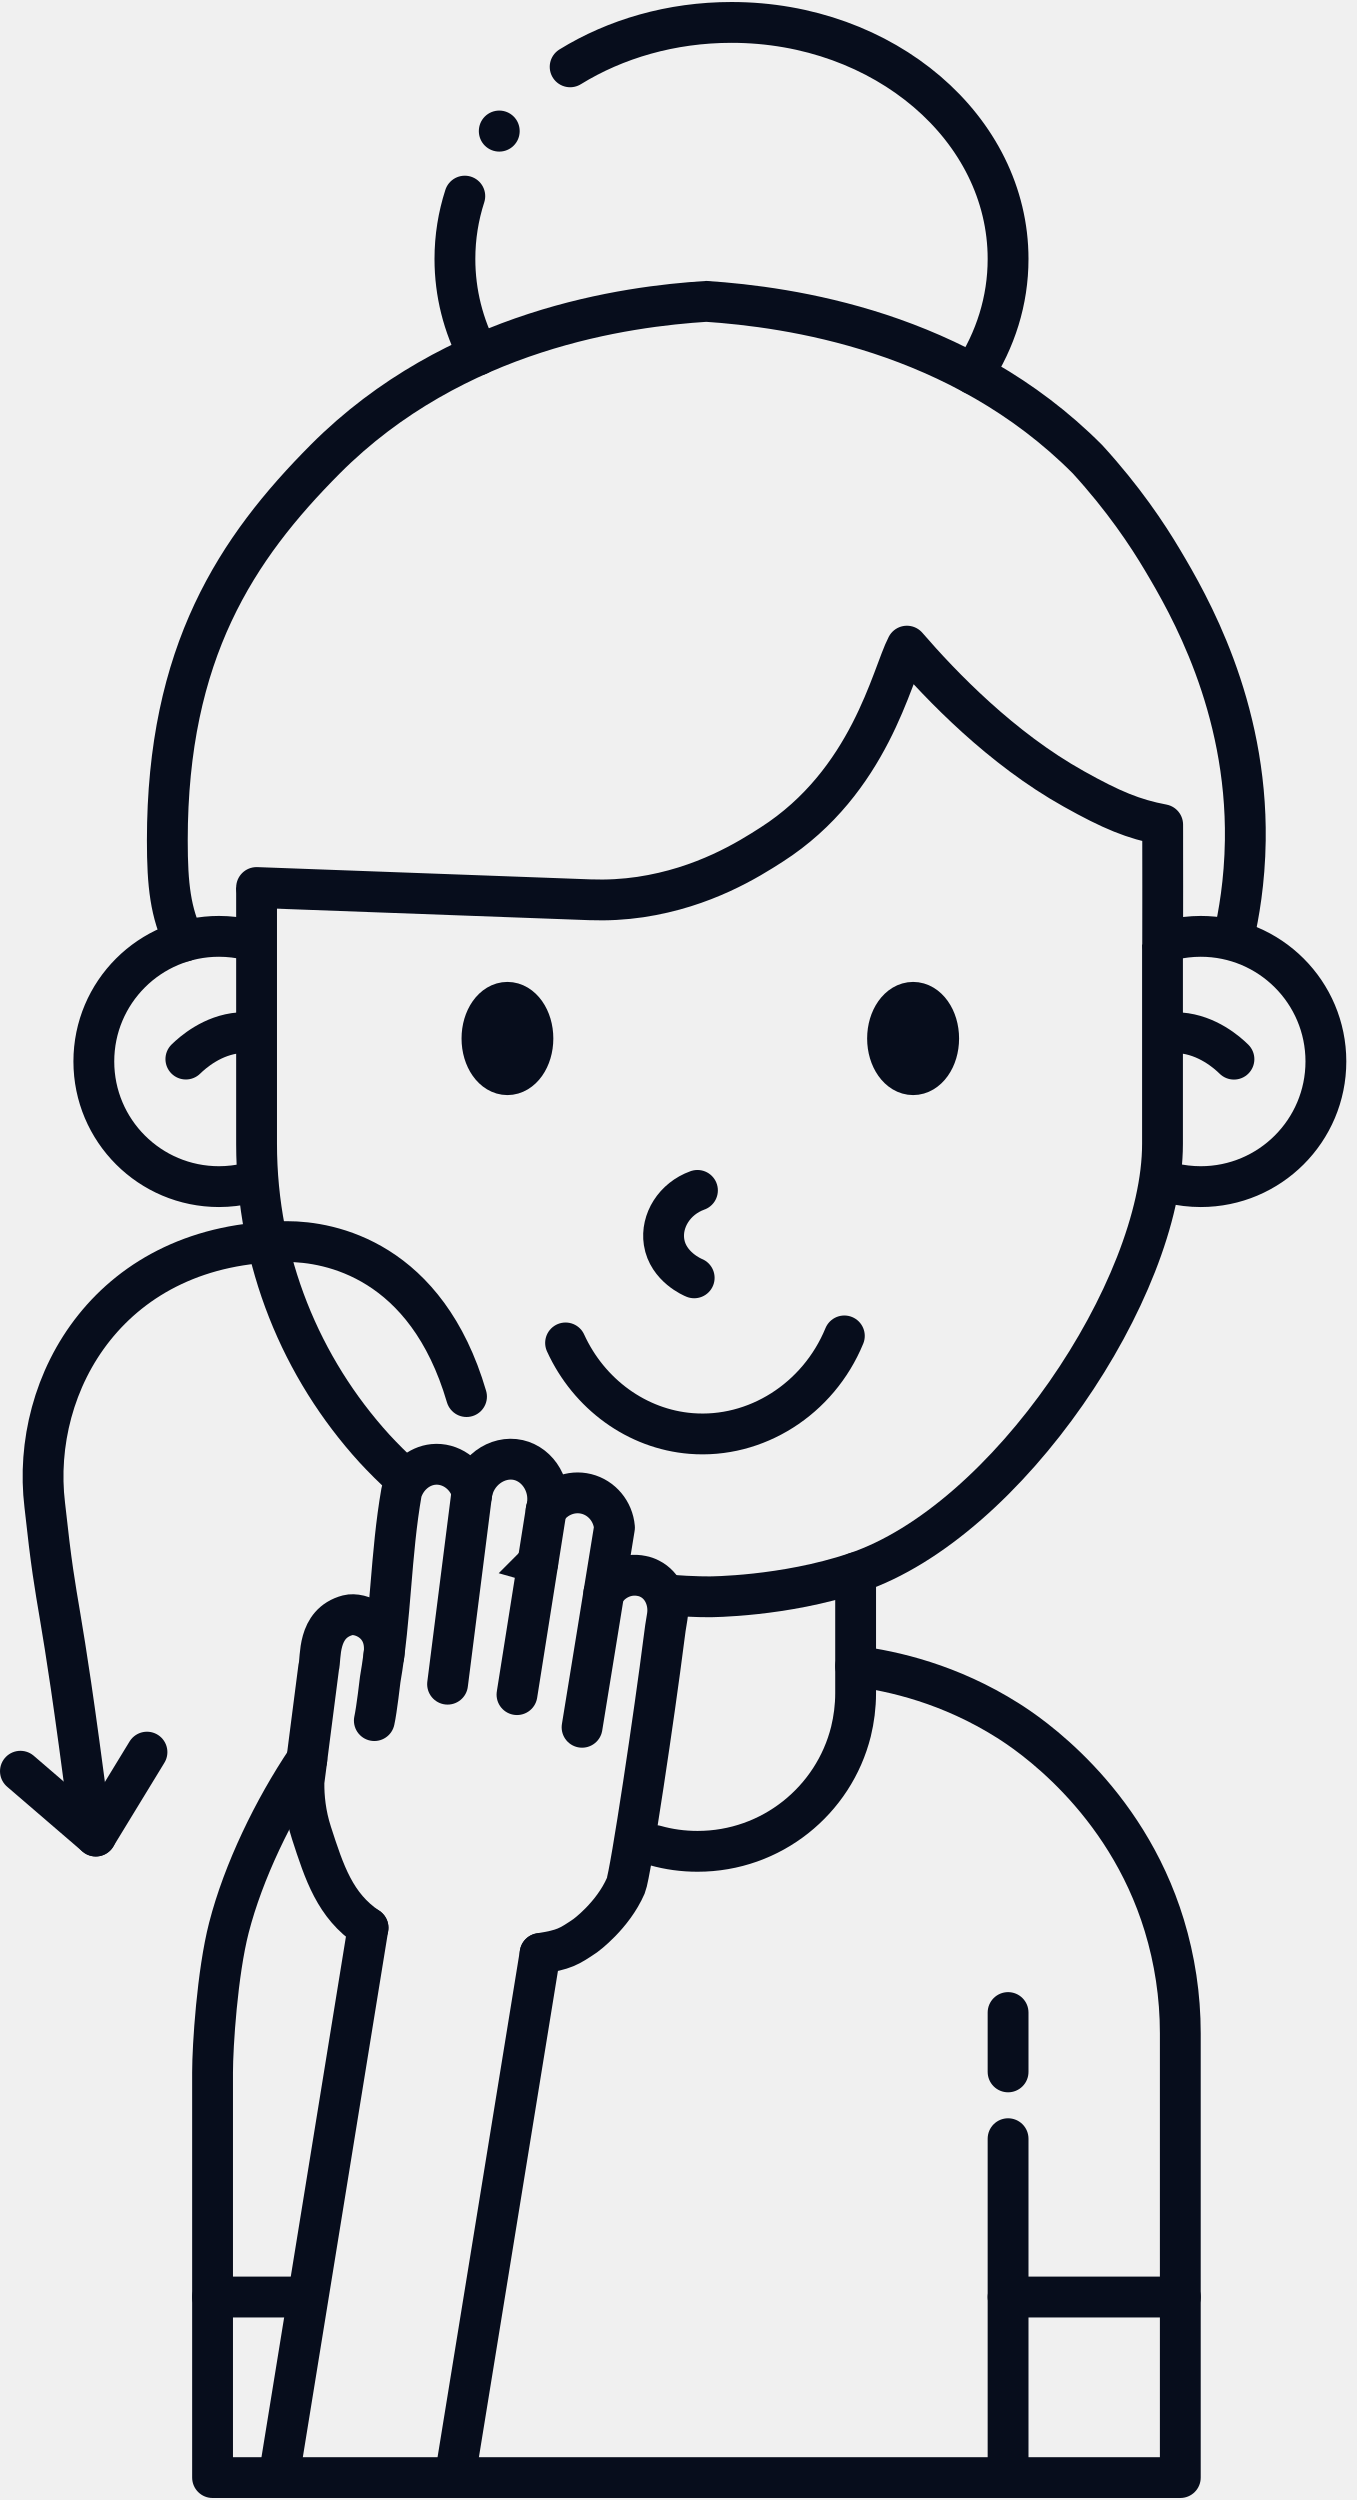
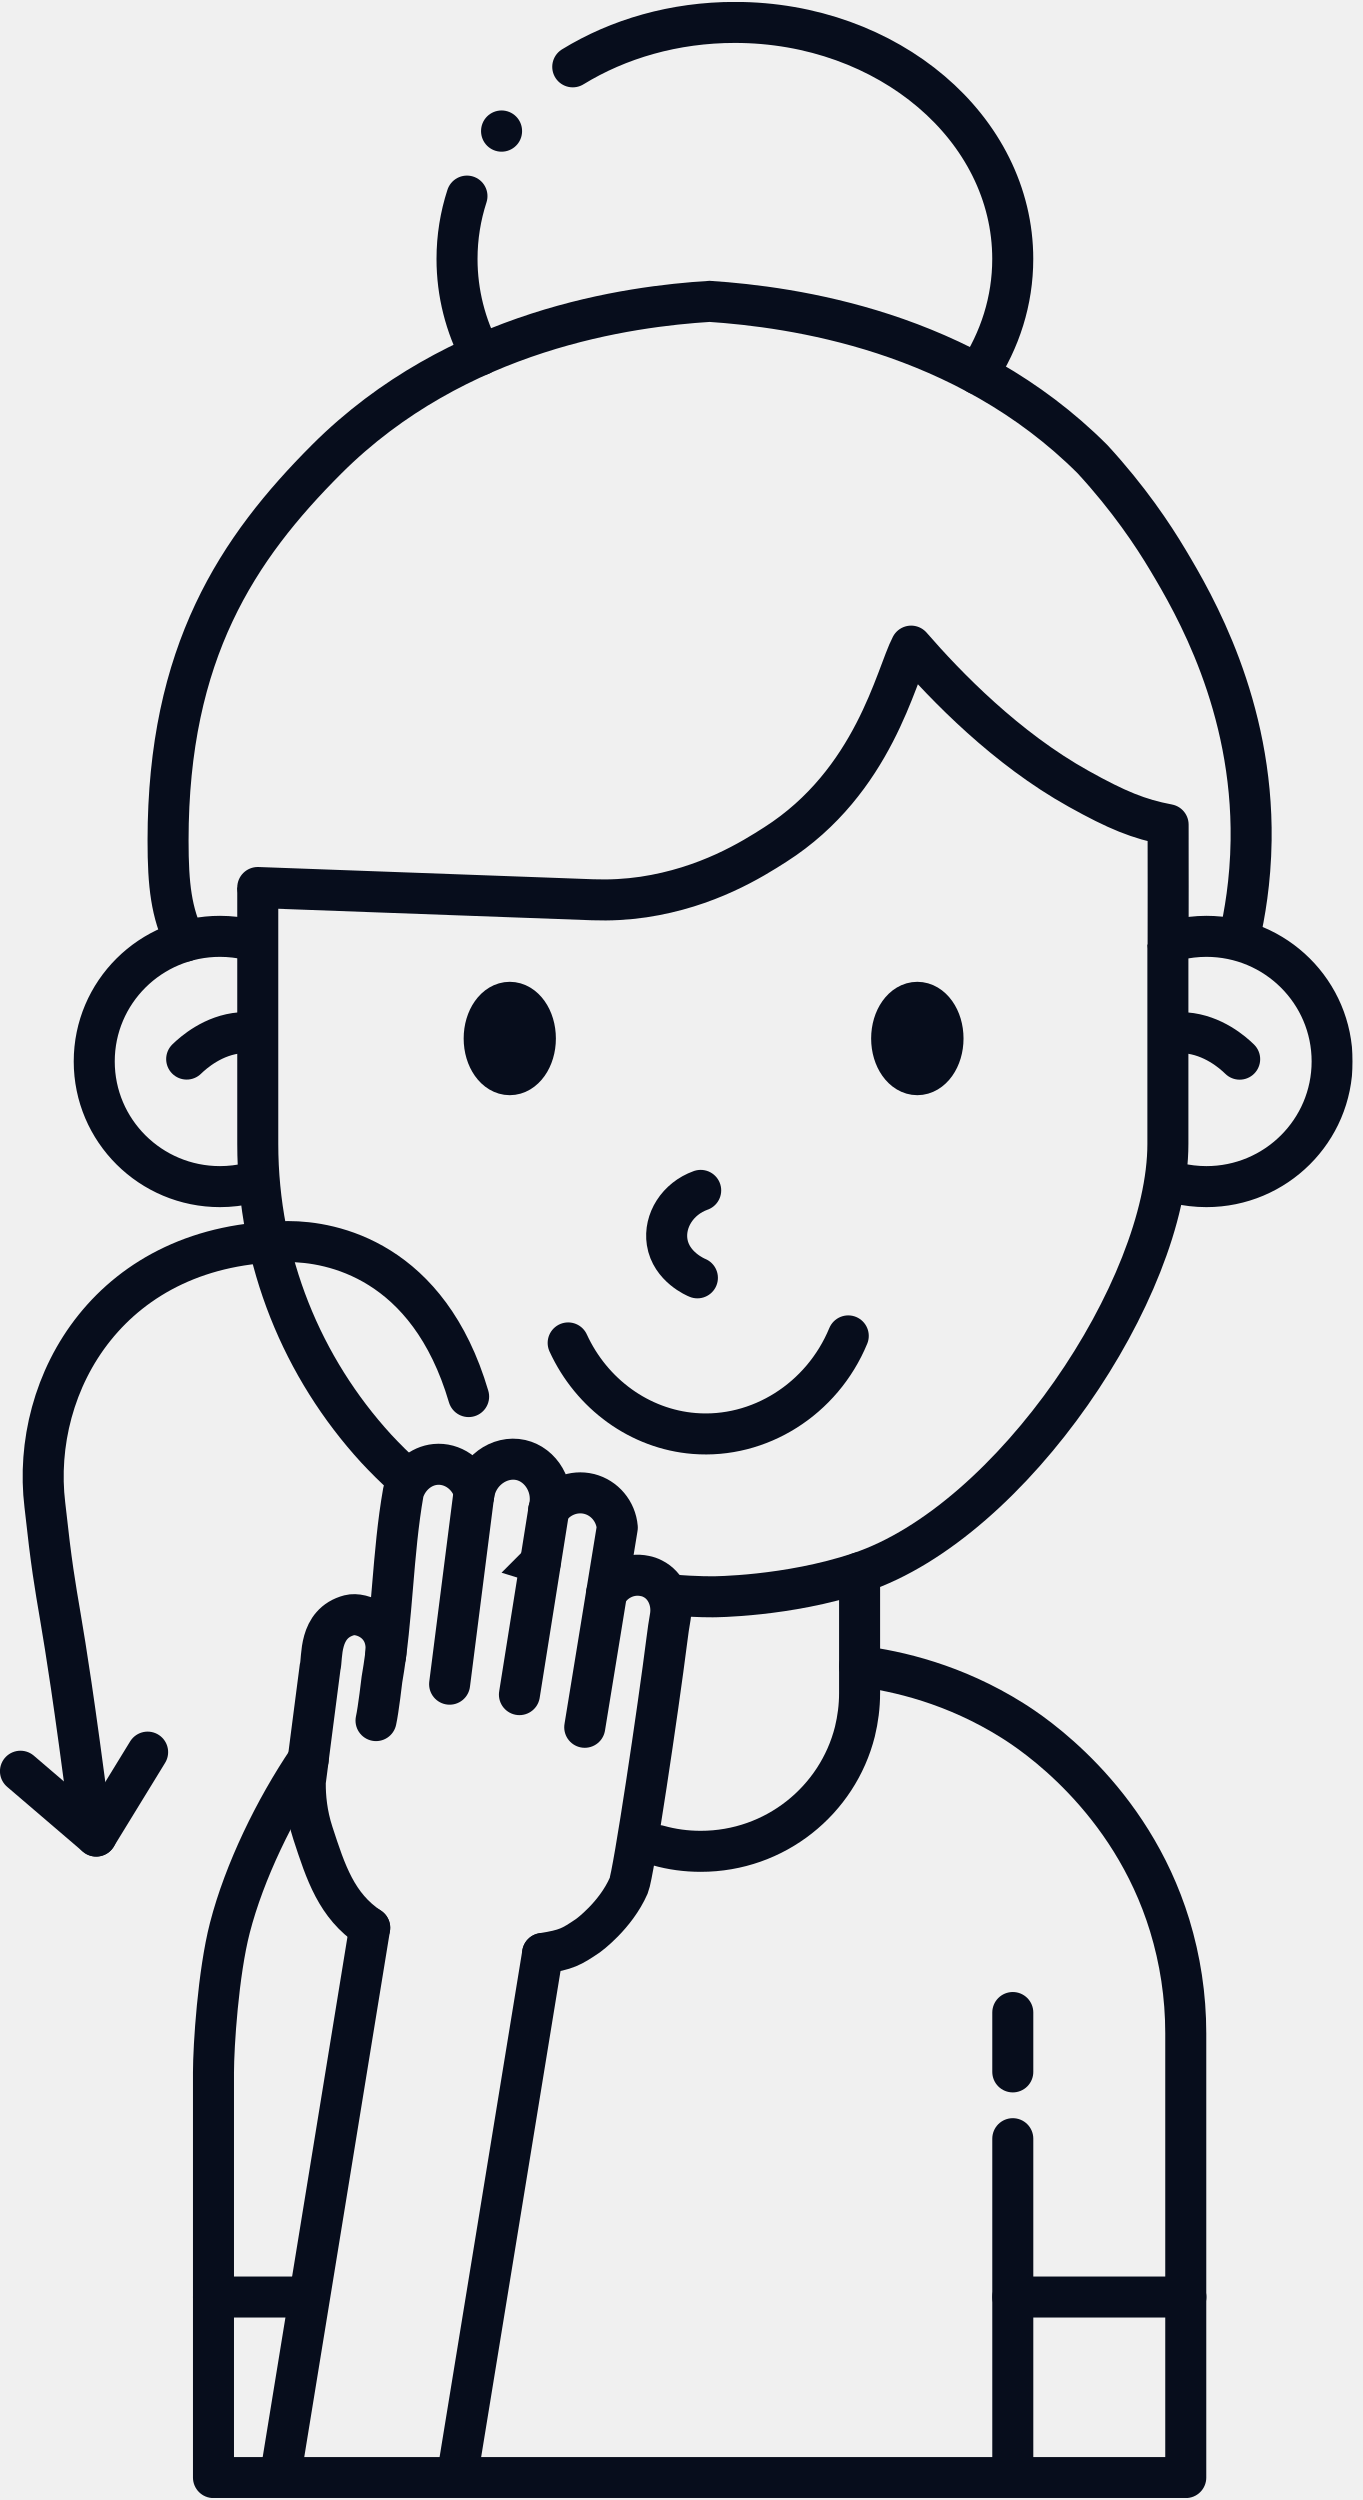
- <svg xmlns="http://www.w3.org/2000/svg" width="115" height="212" viewBox="0 0 115 212" fill="none">
-   <g clip-path="url(#clip0_177_268)">
-     <path d="M51.721 134.454C51.589 134.426 51.458 134.391 51.326 134.364" stroke="#070D1C" stroke-width="3.462" stroke-miterlimit="10" />
-     <path d="M56.339 135.208C57.101 135.291 57.71 135.333 58.133 135.354C59.005 135.402 59.719 135.409 60.162 135.409C60.162 135.409 66.463 135.409 72.55 133.366C85.465 129.031 98.58 109.234 98.58 97.005V80.095" stroke="#070D1C" stroke-width="3.462" stroke-miterlimit="10" />
-     <path d="M45.745 132.605C45.696 132.584 45.648 132.563 45.599 132.549C45.606 132.542 45.599 132.542 45.599 132.542C45.364 132.452 45.128 132.355 44.9 132.251" stroke="#070D1C" stroke-width="3.462" stroke-miterlimit="10" />
-     <path d="M21.757 75.261V97.005C21.764 106.949 25.545 116.013 31.743 122.827C32.428 123.568 33.356 124.517 34.513 125.555" stroke="#070D1C" stroke-width="3.462" stroke-miterlimit="10" />
-     <path d="M45.745 132.605C45.461 132.494 45.177 132.376 44.9 132.251" stroke="#070D1C" stroke-width="3.462" stroke-miterlimit="10" />
-     <path d="M47.96 113.88C49.941 118.222 54.013 121.193 58.597 121.56C64.074 122.003 69.385 118.672 71.601 113.285" stroke="#070D1C" stroke-width="3.462" stroke-miterlimit="10" stroke-linecap="round" />
-     <path d="M43.03 91.133C44.223 91.133 45.191 89.759 45.191 88.065C45.191 86.371 44.223 84.997 43.03 84.997C41.837 84.997 40.87 86.371 40.87 88.065C40.87 89.759 41.837 91.133 43.03 91.133Z" fill="#070D1C" stroke="#070D1C" stroke-width="3.462" stroke-miterlimit="10" stroke-linecap="round" />
-     <path d="M77.432 91.133C78.629 91.133 79.599 89.759 79.599 88.065C79.599 86.371 78.629 84.997 77.432 84.997C76.235 84.997 75.264 86.371 75.264 88.065C75.264 89.759 76.235 91.133 77.432 91.133Z" fill="#070D1C" stroke="#070D1C" stroke-width="3.462" stroke-miterlimit="10" stroke-linecap="round" />
-     <path d="M21.757 75.261C31.168 75.607 40.593 75.954 50.01 76.3C51.506 76.355 52.925 76.272 54.296 76.071C59.705 75.261 63.492 72.872 65.438 71.619C73.776 66.273 75.618 57.264 76.906 54.792C79.835 58.185 84.924 63.475 91.053 66.896C94.266 68.697 96.129 69.465 98.594 69.929C98.594 69.929 98.601 72.45 98.594 70.393C98.608 72.824 98.594 77.505 98.594 80.095" stroke="#070D1C" stroke-width="3.462" stroke-linecap="round" stroke-linejoin="round" />
-     <path d="M15.622 79.817C14.466 77.366 14.189 75.116 14.189 71.266C14.189 55.304 20.068 46.489 27.574 38.941C38.591 27.875 53.216 25.978 59.899 25.556C63.389 25.791 68.748 26.407 74.6 28.326C80.444 30.251 86.78 33.477 92.216 38.941C95.263 42.272 97.306 45.346 98.587 47.507C100.796 51.219 105.761 59.791 105.602 71.266C105.553 74.776 105.041 77.615 104.632 79.409" stroke="#070D1C" stroke-width="3.462" stroke-miterlimit="10" stroke-linecap="round" />
-     <path d="M72.557 133.366V143.587C72.557 144.709 72.412 145.803 72.162 146.835C70.708 152.672 65.431 156.993 59.151 156.993C57.911 156.993 56.706 156.827 55.564 156.502" stroke="#070D1C" stroke-width="3.462" stroke-miterlimit="10" stroke-linecap="round" />
-     <path d="M21.03 100.342C20.241 100.522 19.41 100.626 18.572 100.626C12.707 100.626 7.957 95.876 7.957 90.011C7.957 84.145 12.707 79.402 18.572 79.402C19.417 79.402 20.248 79.506 21.03 79.686" stroke="#070D1C" stroke-width="3.462" stroke-miterlimit="10" stroke-linecap="round" />
-     <path d="M20.303 87.58C18.011 87.76 16.328 89.256 15.761 89.81L20.303 87.58Z" fill="#070D1C" />
-     <path d="M20.303 87.58C18.011 87.76 16.328 89.256 15.761 89.81" stroke="#070D1C" stroke-width="3.462" stroke-miterlimit="10" stroke-linecap="round" />
-     <path d="M99.362 79.686C100.152 79.506 100.983 79.402 101.821 79.402C107.686 79.402 112.436 84.152 112.436 90.011C112.436 95.869 107.686 100.626 101.821 100.626C100.976 100.626 100.145 100.522 99.362 100.342" stroke="#070D1C" stroke-width="3.462" stroke-miterlimit="10" stroke-linecap="round" />
-     <path d="M104.639 89.817C104.071 89.256 102.382 87.767 100.096 87.587L104.639 89.817Z" fill="#070D1C" />
-     <path d="M104.639 89.817C104.071 89.256 102.382 87.767 100.096 87.587" stroke="#070D1C" stroke-width="3.462" stroke-miterlimit="10" stroke-linecap="round" />
-     <path d="M72.557 141.295C75.749 141.703 80.562 142.798 85.486 145.914C87.043 146.897 95.409 152.374 98.732 163.274C99.612 166.168 100.09 169.236 100.09 172.421V210.099H18.025V175.745C18.025 173.509 18.427 167.297 19.41 163.475C20.636 158.704 23.205 153.406 26.016 149.224" stroke="#070D1C" stroke-width="3.462" stroke-linecap="round" stroke-linejoin="round" />
-     <path d="M85.485 175.697V170.663" stroke="#070D1C" stroke-width="3.462" stroke-linecap="round" stroke-linejoin="round" />
-     <path d="M85.485 210.099V194.788V181.361" stroke="#070D1C" stroke-width="3.462" stroke-linecap="round" stroke-linejoin="round" />
-     <path d="M100.096 194.788H85.485" stroke="#070D1C" stroke-width="3.462" stroke-linecap="round" stroke-linejoin="round" />
-     <path d="M31.21 163.475L23.675 209.918" stroke="#070D1C" stroke-width="3.462" stroke-linecap="round" stroke-linejoin="round" />
-     <path d="M45.8 165.656L38.577 210.099" stroke="#070D1C" stroke-width="3.462" stroke-linecap="round" stroke-linejoin="round" />
-     <path d="M37.954 142.819C38.591 137.715 39.388 131.601 40.025 126.497C39.575 124.994 38.176 124.039 36.742 124.184C35.51 124.309 34.436 125.237 34.049 126.518C33.128 131.774 33.155 137.168 32.241 142.424C32.241 142.424 31.944 145.014 31.743 145.907" stroke="#070D1C" stroke-width="3.462" stroke-linecap="round" stroke-linejoin="round" />
-     <path d="M39.983 126.836C40.219 124.773 42.157 123.402 43.958 123.81C45.682 124.205 46.846 126.137 46.319 128.055C45.495 133.269 44.664 138.49 43.84 143.705" stroke="#070D1C" stroke-width="3.462" stroke-linecap="round" stroke-linejoin="round" />
-     <path d="M49.359 146.474C49.802 143.732 50.252 140.99 50.696 138.248C50.862 137.209 51.035 136.164 51.201 135.125L52.108 129.537C51.99 128.159 51.028 127.009 49.719 126.684C48.424 126.365 47.06 126.919 46.312 128.069" stroke="#070D1C" stroke-width="3.462" stroke-linecap="round" stroke-linejoin="round" />
-     <path d="M51.201 135.118C51.866 133.969 53.168 133.373 54.421 133.643C54.657 133.685 54.892 133.768 55.1 133.879C56.242 134.453 56.796 135.811 56.581 137.099C56.471 137.736 56.374 138.38 56.298 139.024C55.55 144.958 53.472 158.967 53.071 159.902C51.956 162.464 49.629 164.147 49.629 164.147C48.223 165.102 47.836 165.331 45.8 165.656" stroke="#070D1C" stroke-width="3.462" stroke-linecap="round" stroke-linejoin="round" />
-     <path d="M31.21 163.475C28.412 161.612 27.505 158.801 26.418 155.449C25.891 153.829 25.767 152.354 25.774 151.225C25.774 151.031 26.625 144.508 27.027 141.371C27.242 140.63 26.854 137.66 29.506 136.967C30.503 136.704 32.948 137.577 32.553 140.402" stroke="#070D1C" stroke-width="3.462" stroke-linecap="round" stroke-linejoin="round" />
-     <path d="M24.631 194.788H18.025" stroke="#070D1C" stroke-width="3.462" stroke-linecap="round" stroke-linejoin="round" />
-     <path d="M39.415 16.63C38.868 18.326 38.577 20.113 38.577 21.962C38.577 24.856 39.291 27.605 40.586 30.091" stroke="#070D1C" stroke-width="3.462" stroke-linecap="round" stroke-linejoin="round" />
-     <path d="M82.522 31.726C84.412 28.838 85.485 25.507 85.485 21.962C85.485 10.882 74.981 1.901 62.031 1.901C56.928 1.901 52.198 3.293 48.348 5.668" stroke="#070D1C" stroke-width="3.462" stroke-linecap="round" stroke-linejoin="round" />
-     <path d="M42.337 11.125C42.337 11.189 42.337 11.061 42.337 11.125" stroke="#070D1C" stroke-width="3.462" stroke-miterlimit="10" stroke-linecap="round" />
-     <path d="M39.561 118.43C36.168 106.845 27.997 105.287 24.354 105.287C9.39 105.3 2.548 117.273 3.795 127.633C4.916 137.964 4.916 133.719 7.582 154.431" stroke="#070D1C" stroke-width="3.462" stroke-linecap="round" stroke-linejoin="round" />
-     <path d="M8.123 155.698L1.731 150.2" stroke="#070D1C" stroke-width="3.462" stroke-linecap="round" stroke-linejoin="round" />
-     <path d="M12.464 148.58L8.123 155.698" stroke="#070D1C" stroke-width="3.462" stroke-linecap="round" stroke-linejoin="round" />
-     <path d="M58.867 108.361C58.777 108.327 56.637 107.44 56.312 105.328C56.035 103.528 57.191 101.644 59.144 100.945" stroke="#070D1C" stroke-width="3.462" stroke-linecap="round" stroke-linejoin="round" />
+ <svg xmlns="http://www.w3.org/2000/svg" width="109" height="200" viewBox="0 0 109 200" fill="none">
+   <g clip-path="url(#clip0_2403_1154)">
+     <mask id="mask0_2403_1154" style="mask-type:luminance" maskUnits="userSpaceOnUse" x="0" y="0" width="109" height="200">
+       <path d="M108.217 0.16H0V199.839H108.217V0.16Z" fill="white" />
+     </mask>
+     <g mask="url(#mask0_2403_1154)">
+       <path d="M49.019 126.843C48.894 126.817 48.769 126.784 48.645 126.758" stroke="#070D1C" stroke-width="3.282" stroke-miterlimit="10" />
+       <path d="M53.395 127.554C54.117 127.633 54.694 127.672 55.094 127.692C55.921 127.737 56.597 127.744 57.017 127.744C57.017 127.744 62.99 127.744 68.759 125.816C81 121.727 93.431 103.05 93.431 91.513V75.561" stroke="#070D1C" stroke-width="3.282" stroke-miterlimit="10" />
+       <path d="M43.352 125.099C43.306 125.08 43.26 125.06 43.214 125.046C43.22 125.04 43.214 125.04 43.214 125.04C42.991 124.955 42.767 124.863 42.551 124.765" stroke="#070D1C" stroke-width="3.282" stroke-miterlimit="10" />
+       <path d="M20.621 71.001V91.514C20.628 100.895 24.211 109.446 30.085 115.874C30.735 116.573 31.615 117.469 32.711 118.448" stroke="#070D1C" stroke-width="3.282" stroke-miterlimit="10" />
+       <path d="M43.352 125.099C43.082 124.994 42.813 124.883 42.551 124.765" stroke="#070D1C" stroke-width="3.282" stroke-miterlimit="10" />
+       <path d="M45.453 107.434C47.33 111.53 51.19 114.333 55.535 114.679C60.726 115.097 65.76 111.954 67.861 106.872" stroke="#070D1C" stroke-width="3.282" stroke-miterlimit="10" stroke-linecap="round" />
+       <path d="M40.782 85.974C41.913 85.974 42.83 84.678 42.83 83.08C42.83 81.481 41.913 80.186 40.782 80.186C39.651 80.186 38.734 81.481 38.734 83.08C38.734 84.678 39.651 85.974 40.782 85.974Z" fill="#070D1C" stroke="#070D1C" stroke-width="3.282" stroke-miterlimit="10" stroke-linecap="round" />
+       <path d="M73.386 85.974C74.521 85.974 75.441 84.678 75.441 83.08C75.441 81.481 74.521 80.186 73.386 80.186C72.252 80.186 71.332 81.481 71.332 83.08C71.332 84.678 72.252 85.974 73.386 85.974Z" fill="#070D1C" stroke="#070D1C" stroke-width="3.282" stroke-miterlimit="10" stroke-linecap="round" />
+       <path d="M20.621 71.001C29.541 71.327 38.474 71.654 47.4 71.981C48.818 72.033 50.163 71.954 51.462 71.765C56.589 71.001 60.179 68.747 62.023 67.564C69.925 62.521 71.671 54.022 72.892 51.69C75.668 54.891 80.492 59.882 86.301 63.109C89.346 64.808 91.112 65.533 93.449 65.971C93.449 65.971 93.455 68.348 93.449 66.408C93.462 68.701 93.449 73.117 93.449 75.561" stroke="#070D1C" stroke-width="3.282" stroke-linecap="round" stroke-linejoin="round" />
+       <path d="M14.804 75.299C13.708 72.987 13.445 70.864 13.445 67.231C13.445 52.173 19.018 43.857 26.132 36.737C36.575 26.297 50.437 24.507 56.77 24.109C60.078 24.331 65.158 24.912 70.704 26.722C76.244 28.538 82.249 31.582 87.402 36.737C90.29 39.879 92.226 42.779 93.44 44.818C95.534 48.319 100.24 56.407 100.089 67.231C100.043 70.543 99.558 73.222 99.17 74.914" stroke="#070D1C" stroke-width="3.282" stroke-miterlimit="10" stroke-linecap="round" />
+       <path d="M68.767 125.817V135.459C68.767 136.518 68.629 137.55 68.393 138.523C67.014 144.03 62.013 148.106 56.06 148.106C54.885 148.106 53.743 147.95 52.66 147.643" stroke="#070D1C" stroke-width="3.282" stroke-miterlimit="10" stroke-linecap="round" />
+       <path d="M19.931 94.662C19.183 94.832 18.395 94.93 17.601 94.93C12.042 94.93 7.539 90.448 7.539 84.915C7.539 79.382 12.042 74.907 17.601 74.907C18.401 74.907 19.189 75.005 19.931 75.175" stroke="#070D1C" stroke-width="3.282" stroke-miterlimit="10" stroke-linecap="round" />
+       <path d="M19.239 82.622C17.067 82.792 15.472 84.203 14.934 84.726L19.239 82.622Z" fill="#070D1C" />
+       <path d="M19.239 82.622C17.067 82.792 15.472 84.203 14.934 84.726" stroke="#070D1C" stroke-width="3.282" stroke-miterlimit="10" stroke-linecap="round" />
+       <path d="M94.18 75.175C94.928 75.005 95.716 74.907 96.51 74.907C102.069 74.907 106.571 79.389 106.571 84.915C106.571 90.442 102.069 94.93 96.51 94.93C95.709 94.93 94.922 94.832 94.18 94.662" stroke="#070D1C" stroke-width="3.282" stroke-miterlimit="10" stroke-linecap="round" />
+       <path d="M99.173 84.733C98.635 84.204 97.034 82.799 94.867 82.629L99.173 84.733Z" fill="#070D1C" />
+       <path d="M99.173 84.733C98.635 84.204 97.034 82.799 94.867 82.629" stroke="#070D1C" stroke-width="3.282" stroke-miterlimit="10" stroke-linecap="round" />
+       <path d="M68.765 133.297C71.791 133.682 76.352 134.715 81.019 137.654C82.496 138.582 90.424 143.749 93.575 154.032C94.408 156.762 94.861 159.656 94.861 162.661V198.206H17.078V165.797C17.078 163.687 17.459 157.827 18.391 154.221C19.553 149.72 21.988 144.722 24.652 140.777" stroke="#070D1C" stroke-width="3.282" stroke-linecap="round" stroke-linejoin="round" />
+       <path d="M81.023 165.752V161.002" stroke="#070D1C" stroke-width="3.282" stroke-linecap="round" stroke-linejoin="round" />
+       <path d="M81.023 198.206V183.762V171.095" stroke="#070D1C" stroke-width="3.282" stroke-linecap="round" stroke-linejoin="round" />
+       <path d="M94.872 183.762H81.023" stroke="#070D1C" stroke-width="3.282" stroke-linecap="round" stroke-linejoin="round" />
+       <path d="M29.578 154.221L22.438 198.036" stroke="#070D1C" stroke-width="3.282" stroke-linecap="round" stroke-linejoin="round" />
+       <path d="M43.408 156.279L36.562 198.206" stroke="#070D1C" stroke-width="3.282" stroke-linecap="round" stroke-linejoin="round" />
+       <path d="M35.969 134.735C36.573 129.92 37.328 124.152 37.932 119.337C37.505 117.919 36.179 117.018 34.821 117.155C33.653 117.272 32.635 118.148 32.268 119.356C31.395 124.315 31.421 129.404 30.555 134.362C30.555 134.362 30.272 136.805 30.082 137.648" stroke="#070D1C" stroke-width="3.282" stroke-linecap="round" stroke-linejoin="round" />
+       <path d="M37.898 119.656C38.122 117.71 39.959 116.417 41.666 116.801C43.3 117.174 44.403 118.997 43.904 120.806C43.123 125.725 42.335 130.651 41.554 135.57" stroke="#070D1C" stroke-width="3.282" stroke-linecap="round" stroke-linejoin="round" />
+       <path d="M46.779 138.183C47.199 135.596 47.625 133.009 48.045 130.422C48.203 129.442 48.367 128.456 48.524 127.476L49.384 122.204C49.273 120.904 48.36 119.819 47.12 119.513C45.892 119.212 44.599 119.735 43.891 120.819" stroke="#070D1C" stroke-width="3.282" stroke-linecap="round" stroke-linejoin="round" />
+       <path d="M48.526 127.469C49.156 126.385 50.39 125.823 51.578 126.078C51.801 126.117 52.024 126.196 52.221 126.3C53.304 126.842 53.829 128.123 53.625 129.338C53.52 129.939 53.429 130.547 53.356 131.154C52.648 136.752 50.678 149.968 50.298 150.85C49.241 153.267 47.036 154.855 47.036 154.855C45.703 155.756 45.336 155.972 43.406 156.279" stroke="#070D1C" stroke-width="3.282" stroke-linecap="round" stroke-linejoin="round" />
+       <path d="M29.574 154.222C26.923 152.464 26.063 149.812 25.032 146.65C24.534 145.122 24.416 143.73 24.422 142.665C24.422 142.482 25.229 136.328 25.61 133.369C25.814 132.67 25.446 129.868 27.96 129.214C28.905 128.966 31.222 129.79 30.848 132.455" stroke="#070D1C" stroke-width="3.282" stroke-linecap="round" stroke-linejoin="round" />
+       <path d="M23.34 183.762H17.078" stroke="#070D1C" stroke-width="3.282" stroke-linecap="round" stroke-linejoin="round" />
+       <path d="M37.357 15.688C36.838 17.289 36.562 18.974 36.562 20.718C36.562 23.449 37.239 26.043 38.466 28.388" stroke="#070D1C" stroke-width="3.282" stroke-linecap="round" stroke-linejoin="round" />
+       <path d="M78.211 29.93C80.002 27.206 81.02 24.063 81.02 20.718C81.02 10.266 71.063 1.793 58.79 1.793C53.952 1.793 49.47 3.106 45.82 5.347" stroke="#070D1C" stroke-width="3.282" stroke-linecap="round" stroke-linejoin="round" />
+       <path d="M40.125 10.495C40.125 10.556 40.125 10.434 40.125 10.495Z" stroke="#070D1C" stroke-width="3.282" stroke-miterlimit="10" stroke-linecap="round" />
+       <path d="M37.49 111.726C34.273 100.797 26.529 99.327 23.076 99.327C8.893 99.339 2.408 110.635 3.59 120.408C4.653 130.155 4.653 126.15 7.18 145.689" stroke="#070D1C" stroke-width="3.282" stroke-linecap="round" stroke-linejoin="round" />
+       <path d="M7.695 146.885L1.637 141.698" stroke="#070D1C" stroke-width="3.282" stroke-linecap="round" stroke-linejoin="round" />
+       <path d="M11.81 140.17L7.695 146.885" stroke="#070D1C" stroke-width="3.282" stroke-linecap="round" stroke-linejoin="round" />
+       <path d="M55.792 102.227C55.707 102.195 53.679 101.358 53.371 99.366C53.108 97.668 54.204 95.89 56.055 95.231" stroke="#070D1C" stroke-width="3.282" stroke-linecap="round" stroke-linejoin="round" />
+     </g>
  </g>
  <defs>
-     <clipPath id="clip0_177_268">
-       <rect width="114.174" height="211.66" fill="white" transform="translate(0 0.169922)" />
+     <clipPath id="clip0_2403_1154">
+       <rect width="109" height="200" fill="white" />
    </clipPath>
  </defs>
</svg>
